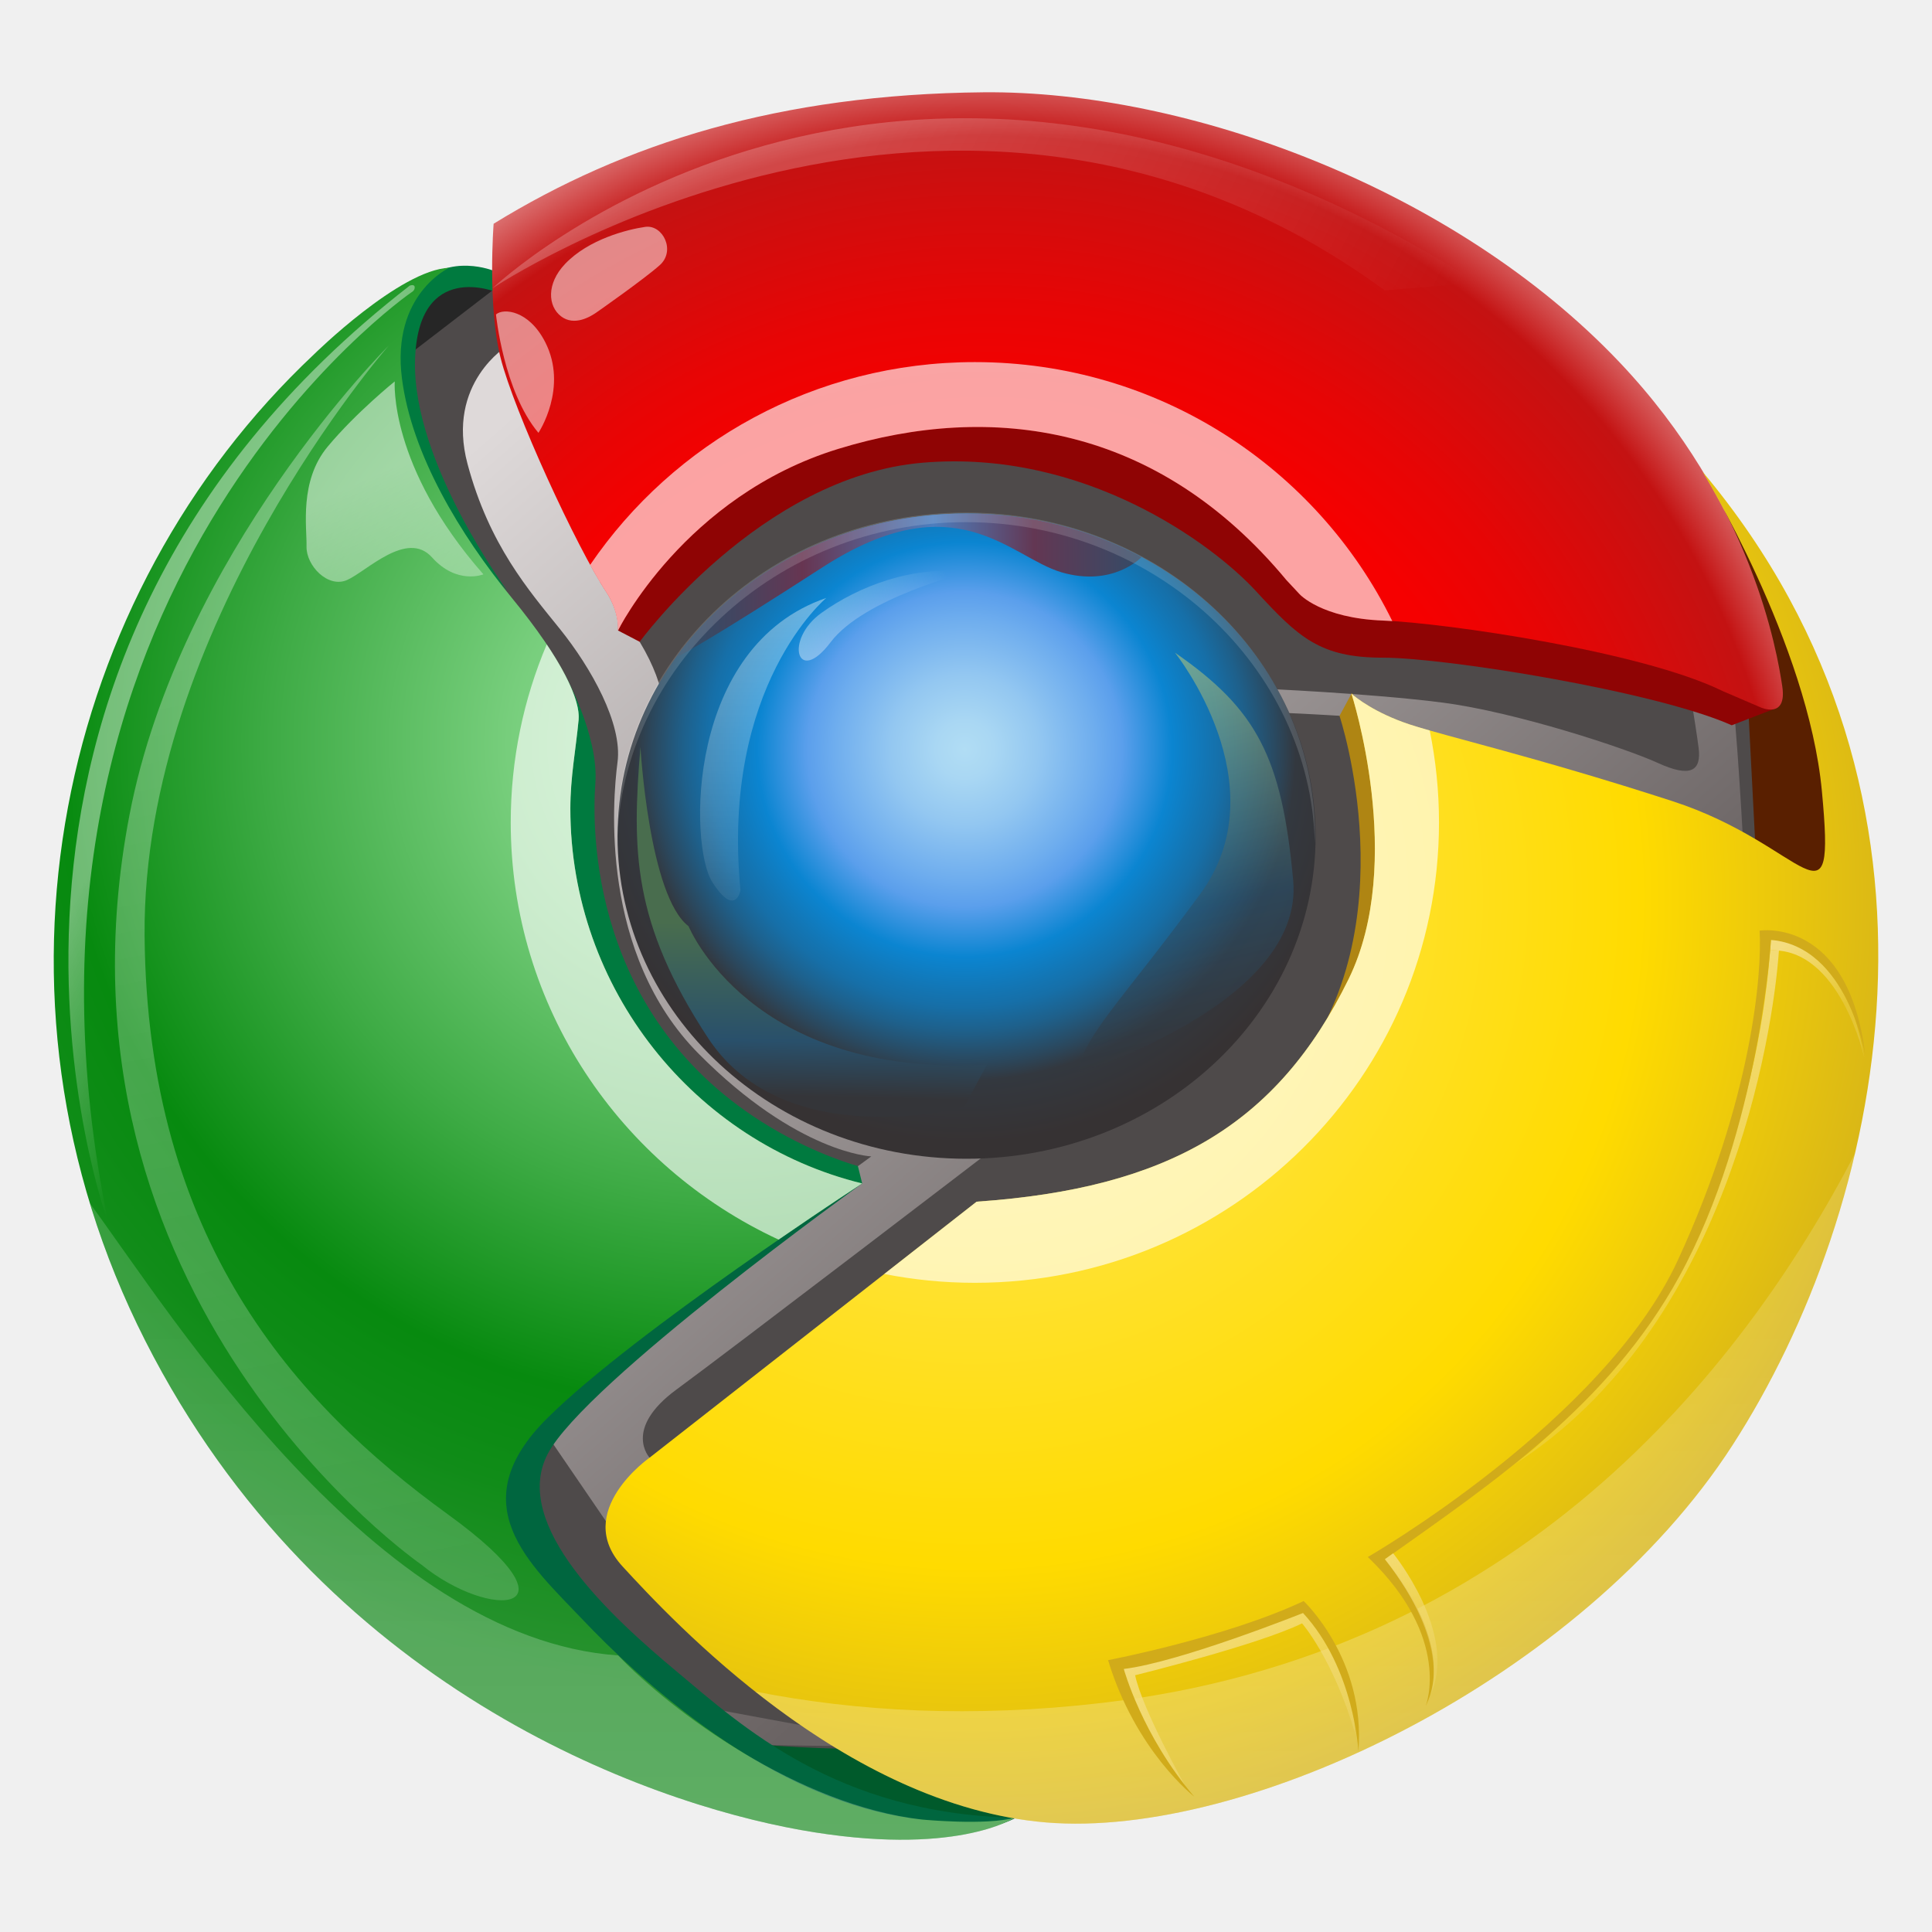
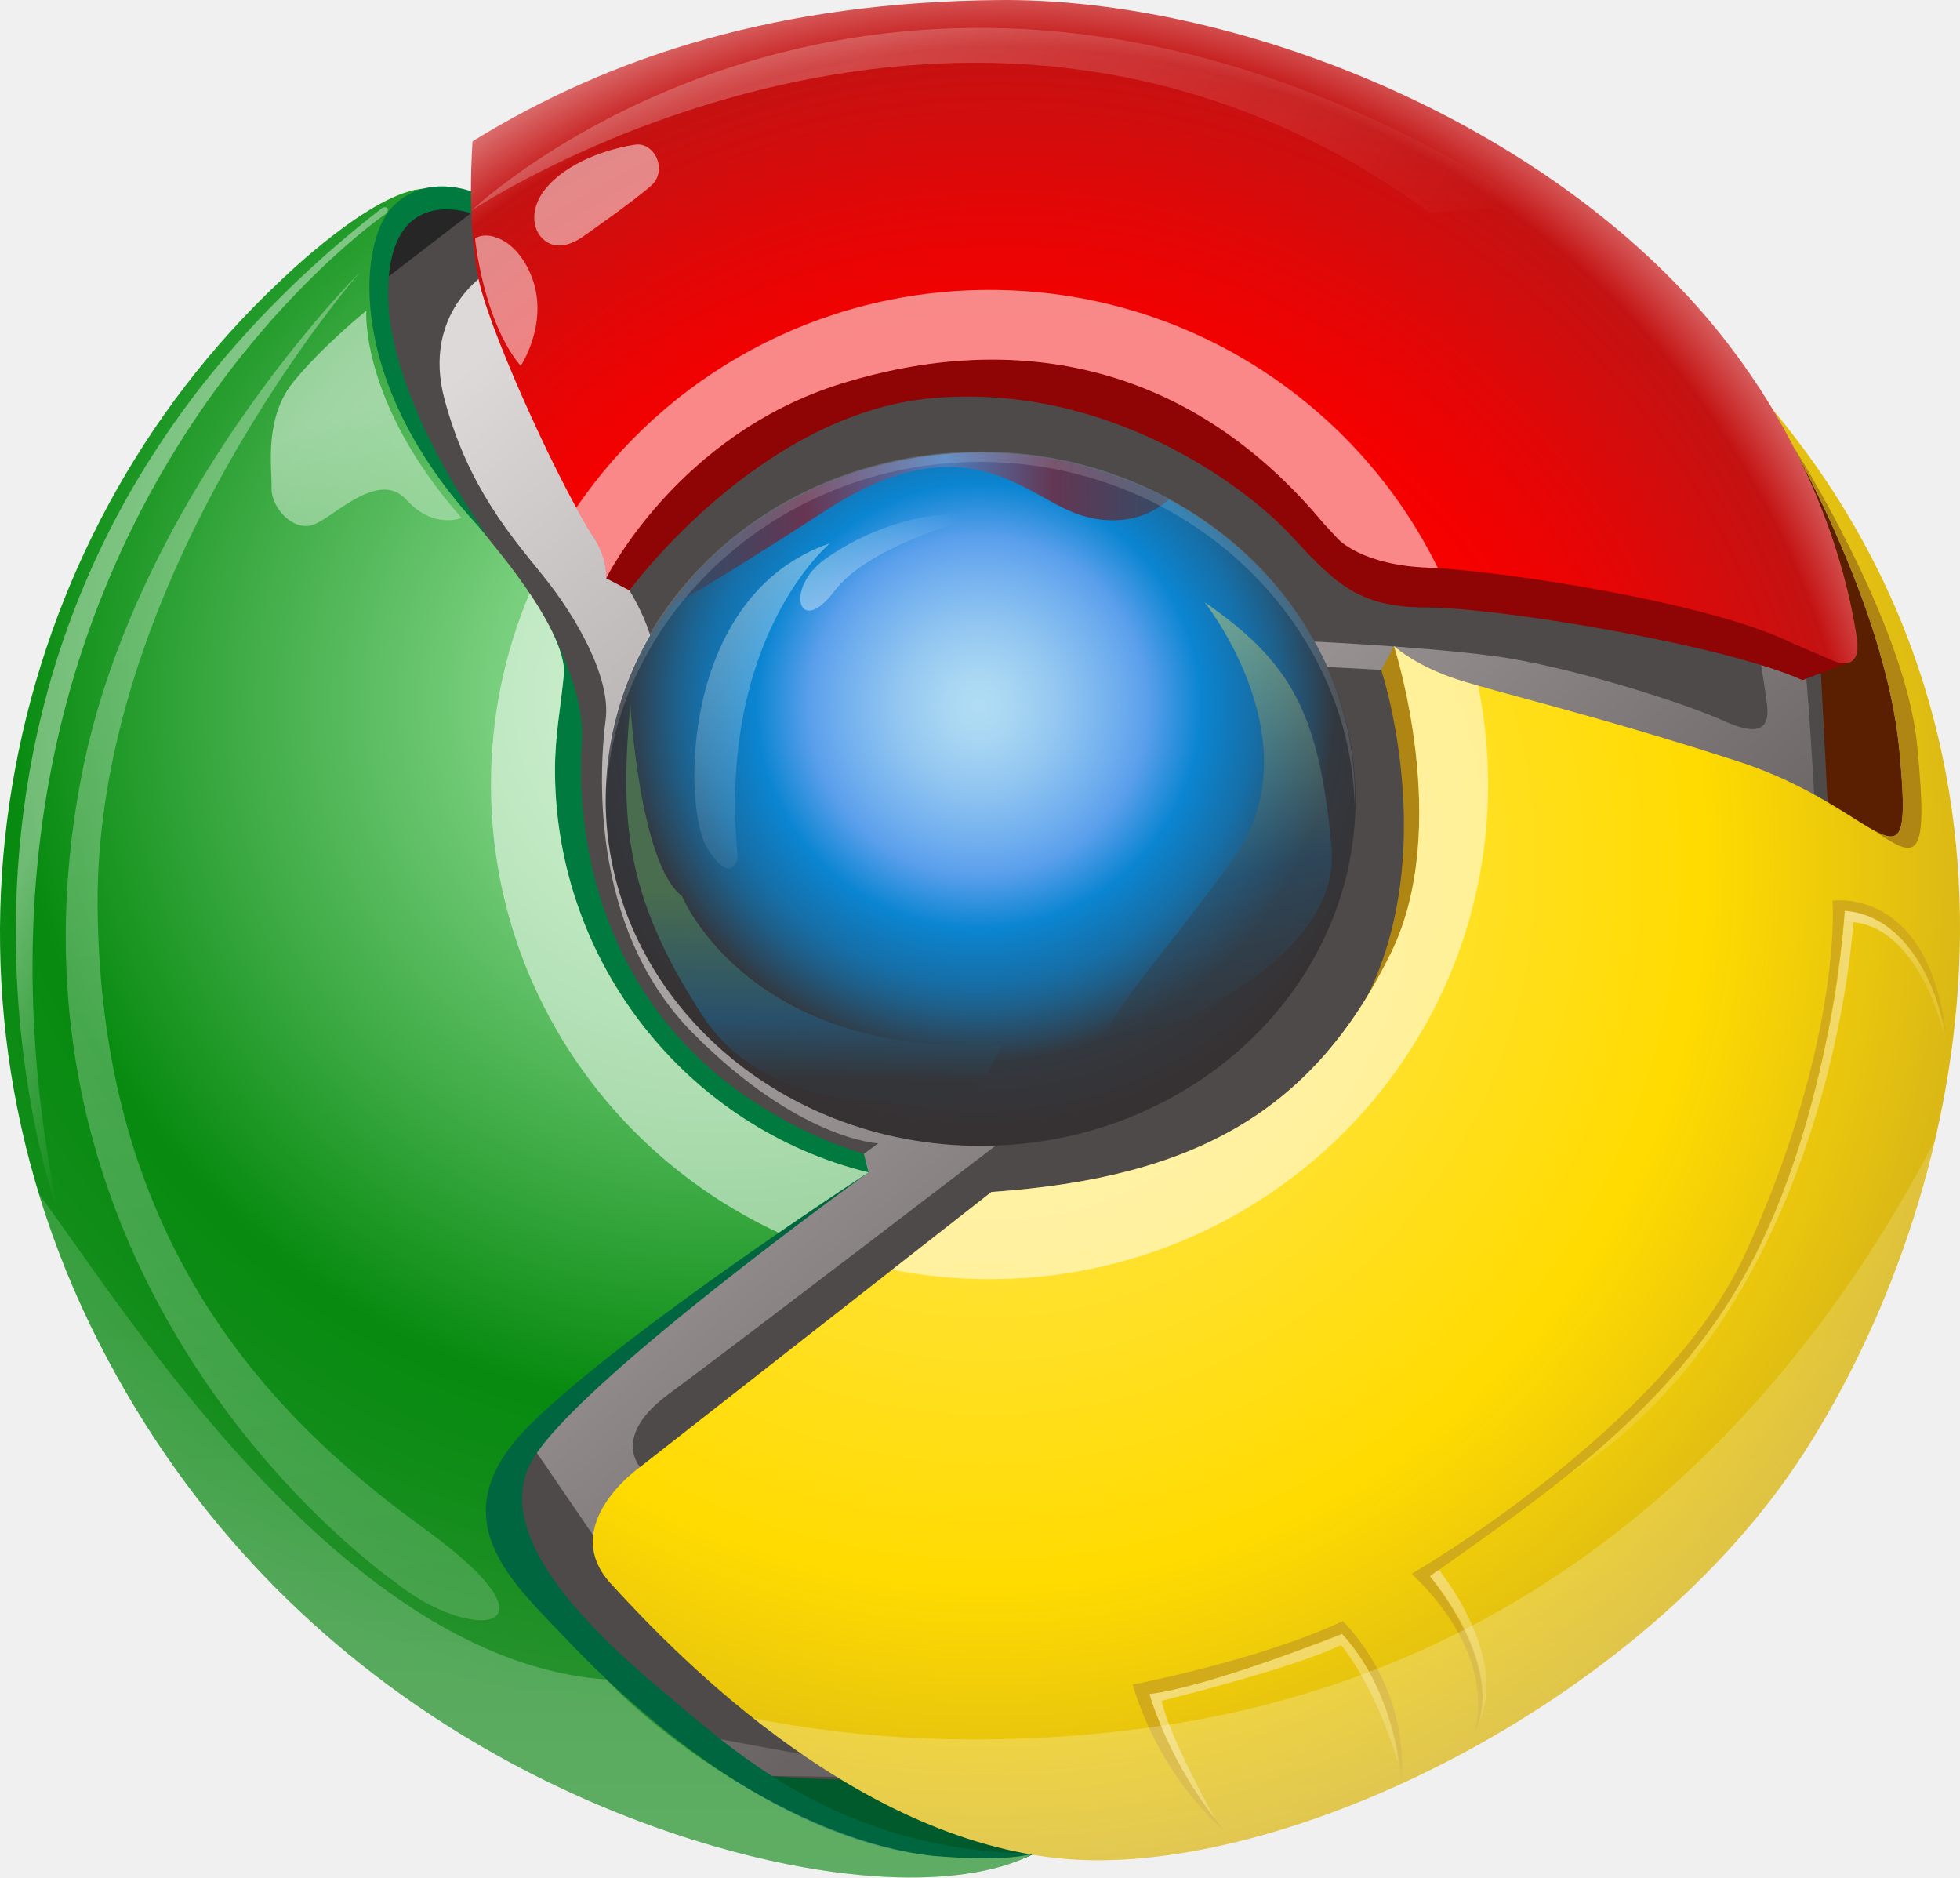
- <svg xmlns="http://www.w3.org/2000/svg" version="1.1" id="Layer_1" x="0px" y="0px" width="256px" height="256px" viewBox="0 0 256 256" enable-background="new 0 0 256 256" xml:space="preserve">
-   <g id="Layer_2">
-     <g>
-       <circle fill="#4E4A4A" cx="128.075" cy="126.26" r="109" />
-       <linearGradient id="SVGID_1_" gradientUnits="userSpaceOnUse" x1="324.569" y1="-144.038" x2="427.235" y2="-261.371" gradientTransform="matrix(1 0 0 -1 -256 -90)">
-         <stop offset="0" style="stop-color:#DED9D9" />
-         <stop offset="1" style="stop-color:#6A6363" />
-       </linearGradient>
-       <path fill="url(#SVGID_1_)" d="M67.243,45.813c0,0-8.167,4.917-5.292,15.667s8.125,16.75,12.25,21.875s8.292,12.542,7.625,17.625    s-2.375,25.419,10.75,38.647c13.125,13.227,22.875,13.602,22.875,13.602l-3.25,2.375l-40.597,33.256l11.472,16.787l27.833,23.832    l-19.833-3.666l-1.417,5.25l28.917,0.416l-12-19.5l-20.5-18.832c0,0-3.584-3.793,3.583-9.043s42.167-32.043,42.167-32.043    l38.833-57.581c0,0,3.125,0.125,9,0.5s51.542,20.75,51.542,20.75s-0.778-15.379-1.542-22.75c-0.316-3.062,0.979-2.7,2.834,1.667    c1.854,4.366,0.75,12,0.75,12l-1.25-17.333l-6.917-9.333l-1.75,8c0,0,1.375,8.125,1.75,11.125s-1,4-5.375,2s-18.875-6.75-28.5-8    s-24.375-1.875-24.375-1.875l-75,1l-4,2.917c0,0,0.937-3.438-3.063-10.104S67.243,45.813,67.243,45.813z" />
-       <path fill="#007A3F" d="M74.794,89.323c0,0,4.563,8.094,4.094,14.469c-0.437,5.938-0.813,31.187,23.188,45.562    c6.234,3.734,11.599,5.156,11.599,5.156l0.568,2.303l-13.979,1.104L65.076,122.98l0.375-28.25l5.125-5.5l2.75-0.625L74.794,89.323    z" />
-       <path fill="#005A2B" d="M99.409,231.063c0,0,11.5,1,16.25,0.5s23.583,5.5,23.583,5.5s-2.751,4.138-8.667,5.109    c-5.917,0.975-36.583-7.525-36.583-7.525L99.409,231.063z" />
-       <path fill="#00663F" d="M114.243,156.813c0,0-36.739,26.406-41.667,35.834c-4.928,9.429,8.499,21.668,17.083,28.834    s21.167,18.873,44.792,19.373c0,0-15.625,4.875-39.125-4.125s-49.75-59-49.75-59L114.243,156.813z" />
-       <polygon fill="#262626" points="65.258,38.479 54.201,46.979 53.076,39.979 61.576,36.854   " />
-       <path fill="#007A3F" d="M65.451,35.896c0,0-5.917-2.458-10,1.917s-6.041,22,11.792,40.5c0,0-12.584-16.998-12.25-30.5    c0.333-13.5,10.833-9.083,10.833-9.083L65.451,35.896z" />
-       <radialGradient id="SVGID_2_" cx="351.824" cy="-188.48" r="175.052" gradientTransform="matrix(1 0 0 -1 -256 -90)" gradientUnits="userSpaceOnUse">
-         <stop offset="0.076" style="stop-color:#8DDB92" />
-         <stop offset="0.163" style="stop-color:#77CE7C" />
-         <stop offset="0.343" style="stop-color:#3EAB45" />
-         <stop offset="0.502" style="stop-color:#078A0F" />
-         <stop offset="0.581" style="stop-color:#108C18" />
-         <stop offset="0.709" style="stop-color:#28922F" />
-         <stop offset="0.715" style="stop-color:#299230" />
-       </radialGradient>
-       <path fill="url(#SVGID_2_)" d="M122.201,241.104c-20.125-2.125-38-19.125-45-26.5s-16.25-15.25-4.625-26.75    s41.667-31.041,41.667-31.041l0,0c-22.215-5.442-38.668-25.774-38.668-49.667c0-4.174,0.718-7.782,1.095-11.76    c0.239-2.531-1.969-7.781-8.844-16.156S54.55,60.185,53.263,50.167c-1.438-11.188,6.271-14.688,6.271-14.688    c-6.541,0.25-17.958,11.5-17.958,11.5c-33.75,31.75-45.667,84.667-22.333,130.667c23.332,46,66.333,61.166,86.833,64.834    c20.5,3.666,28.375-1.627,28.375-1.627C130.7,241.916,122.201,241.104,122.201,241.104z" />
-       <path fill="#AF8513" d="M238.139,114.566L238.139,114.566c5.396,3.643,6.938,4.414,5.438-10.586s-15.125-36.5-15.125-36.5    l0.029,0.145c4.205,7.844,11.629,23.352,12.93,37.189C242.402,115.375,241.773,116.59,238.139,114.566z" />
-       <path fill="#591F00" d="M231.075,82.604l2,38.75h13.25c0,0,4.5-25.25-21.25-58.25L231.075,82.604z" />
-       <path fill="#8F0404" d="M81.887,83.542l2.875,1.5c0,0,15.979-21.896,37.48-23.729c21.5-1.833,38.499,10.833,44.166,17    s8.501,8.833,16.834,8.833s36.138,4.457,46.221,8.957l6.078-2.341l-30.133-28.449L103.243,39.979L81.887,83.542z" />
-       <radialGradient id="SVGID_3_" cx="386.726" cy="-214.623" r="116.24" gradientTransform="matrix(1 0 0 -1 -256 -90)" gradientUnits="userSpaceOnUse">
-         <stop offset="0.616" style="stop-color:#F60000" />
-         <stop offset="0.725" style="stop-color:#E70505" />
-         <stop offset="0.917" style="stop-color:#C41212" />
-         <stop offset="1" style="stop-color:#DD7878" />
-       </radialGradient>
-       <path fill="url(#SVGID_3_)" d="M81.887,83.542c0,0,8.813-17.813,29.188-24.063s42.25-3.25,59.375,17.375l1.75,1.875    c0,0,2.875,3.188,11.063,3.5c8.188,0.312,34.313,4.083,44.979,9.333l5.041,2.167c0,0,3.541,1.625,2.875-2.792    s-3.932-24.363-21.583-42.958c-21.833-23-57.25-36-84.25-35.75s-47.583,6.75-64.917,17.417c0,0-0.833,10.75,0.917,17.75    s10.083,25.167,14.083,31.167C80.409,78.563,82.002,80.854,81.887,83.542z" />
-       <radialGradient id="SVGID_4_" cx="383.824" cy="-189.311" r="52.107" gradientTransform="matrix(1 0 0 -1 -256 -90)" gradientUnits="userSpaceOnUse">
-         <stop offset="0" style="stop-color:#B1DDF4" />
-         <stop offset="0.074" style="stop-color:#A9D7F3" />
-         <stop offset="0.19" style="stop-color:#93C7F1" />
-         <stop offset="0.333" style="stop-color:#6EADEE" />
-         <stop offset="0.4" style="stop-color:#5B9FEC" />
-         <stop offset="0.527" style="stop-color:#0B85D1" />
-         <stop offset="0.618" style="stop-color:#1375B3" />
-         <stop offset="0.654" style="stop-color:#166FA8" />
-         <stop offset="0.716" style="stop-color:#1E608B" />
-         <stop offset="0.797" style="stop-color:#2B475C" />
-         <stop offset="0.842" style="stop-color:#33383F" />
-         <stop offset="1" style="stop-color:#363233" />
-       </radialGradient>
-       <ellipse fill="url(#SVGID_4_)" cx="128.075" cy="110.792" rx="46.25" ry="42.75" />
-       <linearGradient id="SVGID_5_" gradientUnits="userSpaceOnUse" x1="287.081" y1="-168.968" x2="311.811" y2="-301.851" gradientTransform="matrix(1 0 0 -1 -256 -90)">
-         <stop offset="0" style="stop-color:#FFFFFF" />
-         <stop offset="1" style="stop-color:#FFFFFF;stop-opacity:0.53" />
-       </linearGradient>
-       <path opacity="0.32" fill="url(#SVGID_5_)" enable-background="new    " d="M51.493,45.813c0,0-32.666,37.333-32.334,78.166    c0.328,40.234,19.917,62,40.167,76.666c18.39,13.32,5.667,14.168-3.5,6.668c0,0-51.015-35.127-38.667-99.333    C23.827,73.313,51.493,45.813,51.493,45.813z" />
-       <linearGradient id="SVGID_6_" gradientUnits="userSpaceOnUse" x1="303.565" y1="-153.93" x2="321.565" y2="-194.597" gradientTransform="matrix(1 0 0 -1 -256 -90)">
-         <stop offset="0" style="stop-color:#FFFFFF" />
-         <stop offset="0.517" style="stop-color:#FFFFFF;stop-opacity:0.53" />
-       </linearGradient>
-       <path opacity="0.5" fill="url(#SVGID_6_)" enable-background="new    " d="M64.055,76.104c0,0-3.5,1.438-6.813-2.25    s-8.688,1.875-11.25,3s-5.438-1.938-5.375-4.438s-1-8.688,2.813-13.25s8.875-8.625,8.875-8.625S51.471,61.792,64.055,76.104z" />
-       <linearGradient id="SVGID_7_" gradientUnits="userSpaceOnUse" x1="329.19" y1="-367.646" x2="329.189" y2="-263.646" gradientTransform="matrix(1 0 0 -1 -256 -90)">
-         <stop offset="0" style="stop-color:#FFFFFF" />
-         <stop offset="1" style="stop-color:#FFFFFF;stop-opacity:0.53" />
-       </linearGradient>
-       <path opacity="0.3" fill="url(#SVGID_7_)" enable-background="new    " d="M11.928,159.467c1.869,6.135,4.289,12.215,7.314,18.18    c23.332,46,66.333,61.166,86.833,64.834c20.5,3.666,28.375-1.627,28.375-1.627c-3.75,1.063-12.25,0.25-12.25,0.25    c-16.375-1.875-33.292-14.375-40.292-21.75c-0.007-0.008,4.75,4.125,0,0C49.555,217.084,22.928,174.439,11.928,159.467z" />
-       <path opacity="0.5" fill="#FFFFFF" enable-background="new    " d="M71.346,57.354c0,0,4-6,0.875-12.063    c-2.152-4.177-5.5-4.5-6.5-3.625C65.721,41.667,66.721,51.854,71.346,57.354" />
-       <path opacity="0.5" fill="#FFFFFF" enable-background="new    " d="M79.159,41.313c0,0,6.084-4.25,8.25-6.167    c2.168-1.917,0.418-5.417-1.916-5.083s-7.5,1.625-10.625,4.917c-2.49,2.624-2.271,5.604-0.521,6.938S78.243,41.979,79.159,41.313z    " />
-       <linearGradient id="SVGID_8_" gradientUnits="userSpaceOnUse" x1="365.087" y1="-116.29" x2="436.268" y2="-153.544" gradientTransform="matrix(1 0 0 -1 -256 -90)">
-         <stop offset="0" style="stop-color:#FFFFFF;stop-opacity:0.7" />
-         <stop offset="1" style="stop-color:#FFFFFF;stop-opacity:0" />
-       </linearGradient>
-       <path opacity="0.32" fill="url(#SVGID_8_)" enable-background="new    " d="M183.492,38.479    c-56.75-41.5-118.243-0.275-118.243-0.275s52.743-50.225,130.493-0.725L183.492,38.479z" />
-       <linearGradient id="SVGID_9_" gradientUnits="userSpaceOnUse" x1="279.062" y1="-183.902" x2="299.794" y2="-194.752" gradientTransform="matrix(1 0 0 -1 -256 -90)">
-         <stop offset="0" style="stop-color:#FFFFFF;stop-opacity:0.7" />
-         <stop offset="1" style="stop-color:#FFFFFF;stop-opacity:0" />
-       </linearGradient>
-       <path opacity="0.6" fill="url(#SVGID_9_)" enable-background="new    " d="M54.952,38.071c-0.017-0.484-0.668-0.216-0.668-0.216    C-12.341,89.48,14.346,162.042,14.346,162.042C-2.841,78.229,54.502,38.745,54.502,38.745S54.967,38.524,54.952,38.071z" />
-       <linearGradient id="SVGID_10_" gradientUnits="userSpaceOnUse" x1="357.253" y1="-164.501" x2="356.908" y2="-217.651" gradientTransform="matrix(1 0 0 -1 -256 -90)">
-         <stop offset="0" style="stop-color:#FFFFFF;stop-opacity:0.7" />
-         <stop offset="1" style="stop-color:#FFFFFF;stop-opacity:0" />
-       </linearGradient>
-       <path opacity="0.6" fill="url(#SVGID_10_)" enable-background="new    " d="M109.493,79.229c0,0-14,11.625-11.375,38.75    c0,0-0.688,3.688-3.75-1.125S90.868,85.604,109.493,79.229z" />
-       <linearGradient id="SVGID_11_" gradientUnits="userSpaceOnUse" x1="360.128" y1="-174.226" x2="381.996" y2="-168.758" gradientTransform="matrix(1 0 0 -1 -256 -90)">
-         <stop offset="0" style="stop-color:#FFFFFF;stop-opacity:0.7" />
-         <stop offset="1" style="stop-color:#FFFFFF;stop-opacity:0" />
-       </linearGradient>
-       <path opacity="0.6" fill="url(#SVGID_11_)" enable-background="new    " d="M128.118,75.854c0,0-13.625,3.375-18.063,9.25    s-6.167-0.313-1.229-3.875S121.118,74.854,128.118,75.854z" />
-       <path fill="#AF8513" d="M179.117,91.854l-1.625,3c0,0,9.333,27.958-6.084,47.125l2.479,0.354l11-21l1-21.667L179.117,91.854z" />
-       <radialGradient id="SVGID_12_" cx="384.827" cy="-208.978" r="125.99" gradientTransform="matrix(1 0 0 -1 -256 -90)" gradientUnits="userSpaceOnUse">
-         <stop offset="0.182" style="stop-color:#FFE650" />
-         <stop offset="0.703" style="stop-color:#FFDB00" />
-         <stop offset="1" style="stop-color:#D5B319" />
-       </radialGradient>
-       <path fill="url(#SVGID_12_)" d="M129.408,159.229l-43.333,33.918c0,0-10.251,7.166-3.583,14.416    c6.666,7.25,29.333,31.666,56.083,33.916s71-19,91-50s32.5-85.499-4-128.999c0,0,14.001,22.833,15.834,42.333    s-1.834,7.166-19.834,1.333s-30.333-8.667-34.833-10.167s-7.042-3.5-7.667-4.063c0,0,7.229,22.302-0.375,37.813    C169.2,149.104,154.741,157.479,129.408,159.229z" />
-       <g opacity="0.64">
-         <path fill="#FFFFFF" d="M103.169,164.258c6.383-4.395,11.073-7.445,11.073-7.445c-22.215-5.442-38.668-25.774-38.668-49.667     c0-4.174,0.718-7.782,1.095-11.76c0.175-1.84-0.956-5.125-4.223-9.996c-3.071,7.257-4.771,15.226-4.771,23.59     C67.675,133.447,82.206,154.539,103.169,164.258z" />
-         <path fill="#FFFFFF" d="M184.486,82.295c-9.979-20.314-30.994-34.315-55.313-34.315c-21.213,0-39.918,10.655-50.974,26.863     c0.817,1.487,1.569,2.76,2.208,3.72c0,0,1.563,2.229,1.479,4.979c0,0,8.813-17.813,29.188-24.063s42.25-3.25,59.375,17.375     l1.75,1.875c0,0,2.875,3.188,11.063,3.5C183.631,82.244,184.049,82.267,184.486,82.295z" />
-         <path fill="#FFFFFF" d="M179.075,91.917c0,0,7.229,22.302-0.375,37.812c-9.5,19.375-23.959,27.75-49.292,29.5l-12.238,9.58     c3.883,0.762,7.896,1.17,12.004,1.17c33.967,0,61.5-27.311,61.5-60.999c0-4.174-0.425-8.249-1.229-12.187     c-1.08-0.307-1.998-0.579-2.703-0.813C182.242,94.479,179.7,92.479,179.075,91.917z" />
-       </g>
-       <linearGradient id="SVGID_13_" gradientUnits="userSpaceOnUse" x1="428.92" y1="-367.645" x2="428.92" y2="-263.646" gradientTransform="matrix(1 0 0 -1 -256 -90)">
-         <stop offset="0" style="stop-color:#FFFFFF" />
-         <stop offset="1" style="stop-color:#FFFFFF;stop-opacity:0.53" />
-       </linearGradient>
-       <path opacity="0.3" fill="url(#SVGID_13_)" enable-background="new    " d="M229.575,191.479    c6.829-10.584,12.78-23.908,16.208-38.598c-15.189,29.146-45.028,66.418-99.775,72.766c-17.174,1.99-32.454,1.158-45.951-1.514    c10.27,8.127,23.77,16.105,38.518,17.346C165.325,243.729,209.575,222.479,229.575,191.479z" />
-       <linearGradient id="SVGID_14_" gradientUnits="userSpaceOnUse" x1="341.971" y1="-167.768" x2="410.491" y2="-167.167" gradientTransform="matrix(1 0 0 -1 -256 -90)">
-         <stop offset="0" style="stop-color:#29506B" />
-         <stop offset="0.068" style="stop-color:#304D68" />
-         <stop offset="0.164" style="stop-color:#424560" />
-         <stop offset="0.277" style="stop-color:#613854" />
-         <stop offset="0.297" style="stop-color:#673551" />
-         <stop offset="0.551" style="stop-color:#4D7EBE" />
-         <stop offset="0.746" style="stop-color:#633753" />
-         <stop offset="1" style="stop-color:#29506B" />
-       </linearGradient>
-       <path fill="url(#SVGID_14_)" d="M89.583,87.094c0.742-0.339,4.361-2.203,19.41-11.927c17.667-11.417,24.833-1.333,31.667,0.667    s10.583-2,10.583-2s-0.095-0.066-0.265-0.176c-6.754-3.567-14.567-5.616-22.902-5.616C112.017,68.042,97.875,75.609,89.583,87.094    z" />
-       <path opacity="0.15" fill="#FFFFFF" enable-background="new    " d="M127.999,69.188c25.181,0,45.646,19.332,46.222,42.479    c0.01-0.333,0.027-0.665,0.027-1c0-23.61-20.707-42.75-46.25-42.75s-46.25,19.14-46.25,42.75c0,0.335,0.02,0.667,0.027,1    C82.353,88.52,102.819,69.188,127.999,69.188z" />
-       <linearGradient id="SVGID_15_" gradientUnits="userSpaceOnUse" x1="415.987" y1="-229.395" x2="402.321" y2="-172.395" gradientTransform="matrix(1 0 0 -1 -256 -90)">
-         <stop offset="0" style="stop-color:#343539" />
-         <stop offset="0.321" style="stop-color:#29506B" />
-         <stop offset="1" style="stop-color:#C7DD85" />
-       </linearGradient>
-       <path opacity="0.6" fill="url(#SVGID_15_)" enable-background="new    " d="M155.688,86.479c0,0,14,17.5,3.334,32    c-10.668,14.5-15.502,18.833-16.168,23.667c0,0,30-9.168,28.5-25.5C169.854,100.313,166.521,93.979,155.688,86.479" />
-       <linearGradient id="SVGID_16_" gradientUnits="userSpaceOnUse" x1="363.085" y1="-235.295" x2="363.617" y2="-212.672" gradientTransform="matrix(1 0 0 -1 -256 -90)">
-         <stop offset="0" style="stop-color:#343539" />
-         <stop offset="0.321" style="stop-color:#29506B" />
-         <stop offset="1" style="stop-color:#496D4E" />
-       </linearGradient>
-       <path fill="url(#SVGID_16_)" d="M84.864,98.979c0,0,1.125,19.75,6.375,23.75c0,0,8.208,20.16,39.542,18.326l-3.042,5.674    c0,0-23.75,6.25-33.875-9.125C83.739,122.229,83.739,112.604,84.864,98.979z" />
-       <linearGradient id="SVGID_17_" gradientUnits="userSpaceOnUse" x1="492.696" y1="-215.04" x2="499.53" y2="-223.54" gradientTransform="matrix(1 0 0 -1 -256 -90)">
-         <stop offset="0" style="stop-color:#F4DD80" />
-         <stop offset="1" style="stop-color:#F4DD80;stop-opacity:0.3" />
-       </linearGradient>
-       <path fill="url(#SVGID_17_)" d="M247.033,140.166c0,0-3.25-14.64-12.469-14.234l0.094-1.391    C234.658,124.542,244.283,123.792,247.033,140.166z" />
-       <linearGradient id="SVGID_18_" gradientUnits="userSpaceOnUse" x1="491.779" y1="-206.562" x2="467.195" y2="-274.993" gradientTransform="matrix(1 0 0 -1 -256 -90)">
-         <stop offset="0" style="stop-color:#F4DD80" />
-         <stop offset="1" style="stop-color:#F4DD80;stop-opacity:0.3" />
-       </linearGradient>
-       <path fill="url(#SVGID_18_)" d="M234.564,125.932h1.156c-0.779,11.214-6.832,50.207-35.229,68.214    C200.492,194.146,230.689,173.182,234.564,125.932z" />
-       <path fill="#D1AB1A" d="M188.91,226.063c0,0,3.582-9-7.668-19.75c0,0,31.25-18,41.084-39.334    c9.832-21.332,11.166-38,10.832-43.666c0,0,11.75-1.896,14,16.478c0,0-2.375-14.375-12.5-15.25c0,0-1.461,25.083-12.125,44.563    c-9.375,17.125-24.75,27.375-39,37.5C183.533,206.604,193.16,217.52,188.91,226.063z" />
-       <linearGradient id="SVGID_19_" gradientUnits="userSpaceOnUse" x1="440.092" y1="-293.002" x2="445.418" y2="-309.92" gradientTransform="matrix(1 0 0 -1 -256 -90)">
-         <stop offset="0" style="stop-color:#F4DD80" />
-         <stop offset="1" style="stop-color:#F4DD80;stop-opacity:0.3" />
-       </linearGradient>
-       <path fill="url(#SVGID_19_)" d="M184.596,205.822c0,0,8.625,10.531,4.969,18.719c0,0,2.781-6.688-6.063-17.938L184.596,205.822z" />
-       <linearGradient id="SVGID_20_" gradientUnits="userSpaceOnUse" x1="414.532" y1="-303.734" x2="426.151" y2="-323.941" gradientTransform="matrix(1 0 0 -1 -256 -90)">
-         <stop offset="0" style="stop-color:#F4DD80" />
-         <stop offset="1" style="stop-color:#F4DD80;stop-opacity:0.3" />
-       </linearGradient>
-       <path fill="url(#SVGID_20_)" d="M157.033,236.604c0,0-5.625-10-6.625-14.625c0,0,16.25-4,22.125-6.875c0,0,4.125,4.75,7,14.5    c0,0,0.125-9.25-6.875-16.5l-24.75,7.75C147.908,220.854,153.658,233.229,157.033,236.604z" />
-       <path fill="#D1AB1A" d="M158.242,238.063c0,0-7.75-5.998-11.416-18.082c0,0,15.666-3.002,25.916-7.834c0,0,8.25,7.75,7.25,19.916    c0,0-0.5-10.916-7.334-18.332c0,0-16.25,6.498-23.75,7.416C148.908,221.146,151.326,229.98,158.242,238.063z" />
-     </g>
+ <svg xmlns="http://www.w3.org/2000/svg" version="1.1" id="Layer_1" x="0px" y="0px" width="241.761" height="231.549" viewBox="0 0 241.761 231.549" enable-background="new 0 0 256 256" xml:space="preserve">
+   <defs id="defs1199">
+     <linearGradient gradientTransform="matrix(1,0,0,-1,-263.12,-102.225)" y2="-261.371" x2="427.235" y1="-144.038" x1="324.569" gradientUnits="userSpaceOnUse" id="SVGID_1_">
+       <stop id="stop965" style="stop-color:#DED9D9" offset="0" />
+       <stop id="stop967" style="stop-color:#6A6363" offset="1" />
+     </linearGradient>
+     <radialGradient gradientUnits="userSpaceOnUse" gradientTransform="matrix(1,0,0,-1,-263.12,-102.225)" r="175.052" cy="-188.48" cx="351.824" id="SVGID_2_">
+       <stop id="stop982" style="stop-color:#8DDB92" offset="0.076" />
+       <stop id="stop984" style="stop-color:#77CE7C" offset="0.163" />
+       <stop id="stop986" style="stop-color:#3EAB45" offset="0.343" />
+       <stop id="stop988" style="stop-color:#078A0F" offset="0.502" />
+       <stop id="stop990" style="stop-color:#108C18" offset="0.581" />
+       <stop id="stop992" style="stop-color:#28922F" offset="0.709" />
+       <stop id="stop994" style="stop-color:#299230" offset="0.715" />
+     </radialGradient>
+     <radialGradient gradientUnits="userSpaceOnUse" gradientTransform="matrix(1,0,0,-1,-263.12,-102.225)" r="116.24" cy="-214.623" cx="386.726" id="SVGID_3_">
+       <stop id="stop1005" style="stop-color:#F60000" offset="0.616" />
+       <stop id="stop1007" style="stop-color:#E70505" offset="0.725" />
+       <stop id="stop1009" style="stop-color:#C41212" offset="0.917" />
+       <stop id="stop1011" style="stop-color:#DD7878" offset="1" />
+     </radialGradient>
+     <radialGradient gradientUnits="userSpaceOnUse" gradientTransform="matrix(1,0,0,-1,-263.12,-102.225)" r="52.107" cy="-189.311" cx="383.824" id="SVGID_4_">
+       <stop id="stop1016" style="stop-color:#B1DDF4" offset="0" />
+       <stop id="stop1018" style="stop-color:#A9D7F3" offset="0.074" />
+       <stop id="stop1020" style="stop-color:#93C7F1" offset="0.19" />
+       <stop id="stop1022" style="stop-color:#6EADEE" offset="0.333" />
+       <stop id="stop1024" style="stop-color:#5B9FEC" offset="0.4" />
+       <stop id="stop1026" style="stop-color:#0B85D1" offset="0.527" />
+       <stop id="stop1028" style="stop-color:#1375B3" offset="0.618" />
+       <stop id="stop1030" style="stop-color:#166FA8" offset="0.654" />
+       <stop id="stop1032" style="stop-color:#1E608B" offset="0.716" />
+       <stop id="stop1034" style="stop-color:#2B475C" offset="0.797" />
+       <stop id="stop1036" style="stop-color:#33383F" offset="0.842" />
+       <stop id="stop1038" style="stop-color:#363233" offset="1" />
+     </radialGradient>
+     <linearGradient gradientTransform="matrix(1,0,0,-1,-263.12,-102.225)" y2="-301.851" x2="311.811" y1="-168.968" x1="287.081" gradientUnits="userSpaceOnUse" id="SVGID_5_">
+       <stop id="stop1043" style="stop-color:#FFFFFF" offset="0" />
+       <stop id="stop1045" style="stop-color:#FFFFFF;stop-opacity:0.53" offset="1" />
+     </linearGradient>
+     <linearGradient gradientTransform="matrix(1,0,0,-1,-263.12,-102.225)" y2="-194.597" x2="321.565" y1="-153.93" x1="303.565" gradientUnits="userSpaceOnUse" id="SVGID_6_">
+       <stop id="stop1050" style="stop-color:#FFFFFF" offset="0" />
+       <stop id="stop1052" style="stop-color:#FFFFFF;stop-opacity:0.53" offset="0.517" />
+     </linearGradient>
+     <linearGradient gradientTransform="matrix(1,0,0,-1,-263.12,-102.225)" y2="-263.646" x2="329.189" y1="-367.646" x1="329.19" gradientUnits="userSpaceOnUse" id="SVGID_7_">
+       <stop id="stop1057" style="stop-color:#FFFFFF" offset="0" />
+       <stop id="stop1059" style="stop-color:#FFFFFF;stop-opacity:0.53" offset="1" />
+     </linearGradient>
+     <linearGradient gradientTransform="matrix(1,0,0,-1,-263.12,-102.225)" y2="-153.544" x2="436.268" y1="-116.29" x1="365.087" gradientUnits="userSpaceOnUse" id="SVGID_8_">
+       <stop id="stop1068" style="stop-color:#FFFFFF;stop-opacity:0.7" offset="0" />
+       <stop id="stop1070" style="stop-color:#FFFFFF;stop-opacity:0" offset="1" />
+     </linearGradient>
+     <linearGradient gradientTransform="matrix(1,0,0,-1,-263.12,-102.225)" y2="-194.752" x2="299.794" y1="-183.902" x1="279.062" gradientUnits="userSpaceOnUse" id="SVGID_9_">
+       <stop id="stop1075" style="stop-color:#FFFFFF;stop-opacity:0.7" offset="0" />
+       <stop id="stop1077" style="stop-color:#FFFFFF;stop-opacity:0" offset="1" />
+     </linearGradient>
+     <linearGradient gradientTransform="matrix(1,0,0,-1,-263.12,-102.225)" y2="-217.651" x2="356.908" y1="-164.501" x1="357.253" gradientUnits="userSpaceOnUse" id="SVGID_10_">
+       <stop id="stop1082" style="stop-color:#FFFFFF;stop-opacity:0.7" offset="0" />
+       <stop id="stop1084" style="stop-color:#FFFFFF;stop-opacity:0" offset="1" />
+     </linearGradient>
+     <linearGradient gradientTransform="matrix(1,0,0,-1,-263.12,-102.225)" y2="-168.758" x2="381.996" y1="-174.226" x1="360.128" gradientUnits="userSpaceOnUse" id="SVGID_11_">
+       <stop id="stop1089" style="stop-color:#FFFFFF;stop-opacity:0.7" offset="0" />
+       <stop id="stop1091" style="stop-color:#FFFFFF;stop-opacity:0" offset="1" />
+     </linearGradient>
+     <radialGradient gradientUnits="userSpaceOnUse" gradientTransform="matrix(1,0,0,-1,-263.12,-102.225)" r="125.99" cy="-208.978" cx="384.827" id="SVGID_12_">
+       <stop id="stop1098" style="stop-color:#FFE650" offset="0.182" />
+       <stop id="stop1100" style="stop-color:#FFDB00" offset="0.703" />
+       <stop id="stop1102" style="stop-color:#D5B319" offset="1" />
+     </radialGradient>
+     <linearGradient gradientTransform="matrix(1,0,0,-1,-263.12,-102.225)" y2="-263.646" x2="428.92" y1="-367.645" x1="428.92" gradientUnits="userSpaceOnUse" id="SVGID_13_">
+       <stop id="stop1115" style="stop-color:#FFFFFF" offset="0" />
+       <stop id="stop1117" style="stop-color:#FFFFFF;stop-opacity:0.53" offset="1" />
+     </linearGradient>
+     <linearGradient gradientTransform="matrix(1,0,0,-1,-263.12,-102.225)" y2="-167.167" x2="410.491" y1="-167.768" x1="341.971" gradientUnits="userSpaceOnUse" id="SVGID_14_">
+       <stop id="stop1122" style="stop-color:#29506B" offset="0" />
+       <stop id="stop1124" style="stop-color:#304D68" offset="0.068" />
+       <stop id="stop1126" style="stop-color:#424560" offset="0.164" />
+       <stop id="stop1128" style="stop-color:#613854" offset="0.277" />
+       <stop id="stop1130" style="stop-color:#673551" offset="0.297" />
+       <stop id="stop1132" style="stop-color:#4D7EBE" offset="0.551" />
+       <stop id="stop1134" style="stop-color:#633753" offset="0.746" />
+       <stop id="stop1136" style="stop-color:#29506B" offset="1" />
+     </linearGradient>
+     <linearGradient gradientTransform="matrix(1,0,0,-1,-263.12,-102.225)" y2="-172.395" x2="402.321" y1="-229.395" x1="415.987" gradientUnits="userSpaceOnUse" id="SVGID_15_">
+       <stop id="stop1143" style="stop-color:#343539" offset="0" />
+       <stop id="stop1145" style="stop-color:#29506B" offset="0.321" />
+       <stop id="stop1147" style="stop-color:#C7DD85" offset="1" />
+     </linearGradient>
+     <linearGradient gradientTransform="matrix(1,0,0,-1,-263.12,-102.225)" y2="-212.672" x2="363.617" y1="-235.295" x1="363.085" gradientUnits="userSpaceOnUse" id="SVGID_16_">
+       <stop id="stop1152" style="stop-color:#343539" offset="0" />
+       <stop id="stop1154" style="stop-color:#29506B" offset="0.321" />
+       <stop id="stop1156" style="stop-color:#496D4E" offset="1" />
+     </linearGradient>
+     <linearGradient gradientTransform="matrix(1,0,0,-1,-263.12,-102.225)" y2="-223.54" x2="499.53" y1="-215.04" x1="492.696" gradientUnits="userSpaceOnUse" id="SVGID_17_">
+       <stop id="stop1161" style="stop-color:#F4DD80" offset="0" />
+       <stop id="stop1163" style="stop-color:#F4DD80;stop-opacity:0.3" offset="1" />
+     </linearGradient>
+     <linearGradient gradientTransform="matrix(1,0,0,-1,-263.12,-102.225)" y2="-274.993" x2="467.195" y1="-206.562" x1="491.779" gradientUnits="userSpaceOnUse" id="SVGID_18_">
+       <stop id="stop1168" style="stop-color:#F4DD80" offset="0" />
+       <stop id="stop1170" style="stop-color:#F4DD80;stop-opacity:0.3" offset="1" />
+     </linearGradient>
+     <linearGradient gradientTransform="matrix(1,0,0,-1,-263.12,-102.225)" y2="-309.92" x2="445.418" y1="-293.002" x1="440.092" gradientUnits="userSpaceOnUse" id="SVGID_19_">
+       <stop id="stop1177" style="stop-color:#F4DD80" offset="0" />
+       <stop id="stop1179" style="stop-color:#F4DD80;stop-opacity:0.3" offset="1" />
+     </linearGradient>
+     <linearGradient gradientTransform="matrix(1,0,0,-1,-263.12,-102.225)" y2="-323.941" x2="426.151" y1="-303.734" x1="414.532" gradientUnits="userSpaceOnUse" id="SVGID_20_">
+       <stop id="stop1184" style="stop-color:#F4DD80" offset="0" />
+       <stop id="stop1186" style="stop-color:#F4DD80;stop-opacity:0.3" offset="1" />
+     </linearGradient>
+   </defs>
+   <g id="background">
+     <circle cx="120.955" cy="114.035" r="109" id="circle963" style="display:inline;fill:#4e4a4a" />
+     <path d="m 60.123,33.588 c 0,0 -8.167,4.917 -5.292,15.667 2.875,10.75 8.125,16.75 12.25,21.875 4.125,5.125 8.292,12.542 7.625,17.625 -0.667,5.083 -2.375,25.419 10.75,38.647 13.125,13.227 22.875,13.602 22.875,13.602 l -3.25,2.375 -40.597,33.256 11.472,16.787 27.833,23.832 -19.833,-3.666 -1.417,5.25 28.917,0.416 -12,-19.5 -20.5,-18.832 c 0,0 -3.584,-3.793 3.583,-9.043 7.167,-5.25 42.167,-32.043 42.167,-32.043 l 38.833,-57.581 c 0,0 3.125,0.125 9,0.5 5.875,0.375 51.542,20.75 51.542,20.75 0,0 -0.778,-15.379 -1.542,-22.75 -0.316,-3.062 0.979,-2.7 2.834,1.667 1.854,4.366 0.75,12 0.75,12 l -1.25,-17.333 -6.917,-9.333 -1.75,8 c 0,0 1.375,8.125 1.75,11.125 0.375,3 -1,4 -5.375,2 -4.375,-2 -18.875,-6.75 -28.5,-8 -9.625,-1.25 -24.375,-1.875 -24.375,-1.875 l -75,1 -4,2.917 c 0,0 0.937,-3.438 -3.063,-10.104 -4,-6.666 -17.52,-39.231 -17.52,-39.231 z" id="path970" style="display:inline;fill:url(#SVGID_1_)" />
+   </g>
+   <g id="group_green">
+     <path style="display:inline;fill:#005a2b" id="path974" d="m 92.289,218.838 c 0,0 11.5,1 16.25,0.5 4.75,-0.5 23.583,5.5 23.583,5.5 0,0 -2.751,4.138 -8.667,5.109 -5.917,0.975 -36.583,-7.525 -36.583,-7.525 z" />
+     <path style="display:inline;fill:#00663f" id="path976" d="m 107.123,144.588 c 0,0 -36.739,26.406 -41.667,35.834 -4.928,9.429 8.499,21.668 17.083,28.834 8.584,7.166 21.167,18.873 44.792,19.373 0,0 -15.625,4.875 -39.125,-4.125 -23.5,-9 -49.75,-59 -49.75,-59 z" />
+     <path style="display:inline;fill:#007a3f" id="path972" d="m 67.674,77.098 c 0,0 4.563,8.094 4.094,14.469 -0.437,5.938 -0.813,31.187 23.188,45.562 6.234,3.734 11.599,5.156 11.599,5.156 l 0.568,2.303 -13.979,1.104 -35.188,-34.937 0.375,-28.25 5.125,-5.5 2.75,-0.625 z" />
+     <polygon style="display:inline;fill:#262626" id="polygon978" points="54.201,46.979 53.076,39.979 61.576,36.854 65.258,38.479 " transform="translate(-7.12,-12.225)" />
+     <path style="fill:url(#SVGID_2_)" id="path997" d="m 115.081,228.879 c -20.125,-2.125 -38,-19.125 -45,-26.5 -7,-7.375 -16.25,-15.25 -4.625,-26.75 11.625,-11.5 41.667,-31.041 41.667,-31.041 v 0 C 84.908,139.146 68.455,118.814 68.455,94.921 c 0,-4.174 0.718,-7.782 1.095,-11.76 C 69.789,80.63 67.581,75.38 60.706,67.005 53.831,58.63 47.43,47.96 46.143,37.942 44.705,26.754 52.414,23.254 52.414,23.254 c -6.541,0.25 -17.958,11.5 -17.958,11.5 -33.75,31.75 -45.667,84.667 -22.333,130.667 23.332,46 66.333,61.166 86.833,64.834 20.5,3.666 28.375,-1.627 28.375,-1.627 -3.751,1.063 -12.25,0.251 -12.25,0.251 z" />
+     <path style="display:inline;fill:#007a3f" id="path980" d="m 58.331,23.671 c 0,0 -5.917,-2.458 -10,1.917 -4.083,4.375 -6.041,22 11.792,40.5 0,0 -12.584,-16.998 -12.25,-30.5 0.333,-13.5 10.833,-9.083 10.833,-9.083 z" />
+     <path style="opacity:0.6;fill:url(#SVGID_9_)" id="path1080" d="M 47.832,25.846 C 47.815,25.362 47.164,25.63 47.164,25.63 -19.461,77.255 7.226,149.817 7.226,149.817 -9.961,66.004 47.382,26.52 47.382,26.52 c 0,0 0.465,-0.221 0.45,-0.674 z" enable-background="new    " />
+     <path style="display:inline;opacity:0.3;fill:url(#SVGID_7_)" id="path1062" d="m 4.808,147.242 c 1.869,6.135 4.289,12.215 7.314,18.18 23.332,46 66.333,61.166 86.833,64.834 20.5,3.666 28.375,-1.627 28.375,-1.627 -3.75,1.063 -12.25,0.25 -12.25,0.25 -16.375,-1.875 -33.292,-14.375 -40.292,-21.75 -0.007,-0.008 4.75,4.125 0,0 -32.353,-2.27 -58.98,-44.915 -69.98,-59.887 z" enable-background="new    " />
+     <path style="opacity:0.5;fill:url(#SVGID_6_)" id="path1055" d="m 56.935,63.879 c 0,0 -3.5,1.438 -6.813,-2.25 -3.313,-3.688 -8.688,1.875 -11.25,3 -2.562,1.125 -5.438,-1.938 -5.375,-4.438 0.063,-2.5 -1,-8.688 2.813,-13.25 3.813,-4.562 8.875,-8.625 8.875,-8.625 0,0 -0.834,11.251 11.75,25.563 z" enable-background="new    " />
+     <path style="display:inline;opacity:0.32;fill:url(#SVGID_5_)" id="path1048" d="m 44.373,33.588 c 0,0 -32.666,37.333 -32.334,78.166 0.328,40.234 19.917,62 40.167,76.666 18.39,13.32 5.667,14.168 -3.5,6.668 0,0 -51.015,-35.127 -38.667,-99.333 6.668,-34.667 34.334,-62.167 34.334,-62.167 z" enable-background="new    " />
+     <path style="display:inline;fill:#ffffff;fill-opacity:0.533" id="path1107" d="m 96.049,152.033 c 6.383,-4.395 11.073,-7.445 11.073,-7.445 -22.215,-5.442 -38.668,-25.774 -38.668,-49.667 0,-4.174 0.718,-7.782 1.095,-11.76 0.175,-1.84 -0.956,-5.125 -4.223,-9.996 -3.071,7.257 -4.771,15.226 -4.771,23.59 0,24.467 14.531,45.559 35.494,55.278 z" />
+   </g>
+   <g id="group_yellow">
+     <path style="display:inline;fill:#591f00" id="path1001" d="m 223.955,70.379 2,38.75 h 13.25 c 0,0 4.5,-25.25 -21.25,-58.25 z" />
+     <path style="fill:#af8513" id="path1096" d="m 171.997,79.629 -1.625,3 c 0,0 9.333,27.958 -6.084,47.125 l 2.479,0.354 11,-21 1,-21.667 z" />
+     <path style="display:inline;fill:url(#SVGID_12_)" id="path1105" d="m 122.288,147.004 -43.333,33.918 c 0,0 -10.251,7.166 -3.583,14.416 6.666,7.25 29.333,31.666 56.083,33.916 26.75,2.25 71,-19 91,-50 20,-31 32.5,-85.499 -4,-128.999 0,0 14.001,22.833 15.834,42.333 1.833,19.5 -1.834,7.166 -19.834,1.333 -18,-5.833 -30.333,-8.667 -34.833,-10.167 -4.5,-1.5 -7.042,-3.5 -7.667,-4.063 0,0 7.229,22.302 -0.375,37.813 -9.5,19.375 -23.959,27.75 -49.292,29.5 z" />
+     <path d="m 239.913,127.941 c 0,0 -3.25,-14.64 -12.469,-14.234 l 0.094,-1.391 c 0,10e-4 9.625,-0.749 12.375,15.625 z" id="path1166" style="fill:url(#SVGID_17_)" />
+     <path d="m 227.444,113.707 h 1.156 c -0.779,11.214 -6.832,50.207 -35.229,68.214 0.001,0 30.198,-20.964 34.073,-68.214 z" id="path1173" style="fill:url(#SVGID_18_)" />
+     <path d="m 181.79,213.838 c 0,0 3.582,-9 -7.668,-19.75 0,0 31.25,-18 41.084,-39.334 9.832,-21.332 11.166,-38 10.832,-43.666 0,0 11.75,-1.896 14,16.478 0,0 -2.375,-14.375 -12.5,-15.25 0,0 -1.461,25.083 -12.125,44.563 -9.375,17.125 -24.75,27.375 -39,37.5 0,0 9.627,10.916 5.377,19.459 z" id="path1175" style="fill:#d1ab1a" />
+     <path d="m 177.476,193.597 c 0,0 8.625,10.531 4.969,18.719 0,0 2.781,-6.688 -6.063,-17.938 z" id="path1182" style="fill:url(#SVGID_19_)" />
+     <path d="m 149.913,224.379 c 0,0 -5.625,-10 -6.625,-14.625 0,0 16.25,-4 22.125,-6.875 0,0 4.125,4.75 7,14.5 0,0 0.125,-9.25 -6.875,-16.5 l -24.75,7.75 c 0,0 5.75,12.375 9.125,15.75 z" id="path1189" style="fill:url(#SVGID_20_)" />
+     <path d="m 151.122,225.838 c 0,0 -7.75,-5.998 -11.416,-18.082 0,0 15.666,-3.002 25.916,-7.834 0,0 8.25,7.75 7.25,19.916 0,0 -0.5,-10.916 -7.334,-18.332 0,0 -16.25,6.498 -23.75,7.416 0,-0.001 2.418,8.833 9.334,16.916 z" id="path1191" style="fill:#d1ab1a" />
+     <path style="display:inline;fill:#af8513" id="path999" d="m 231.019,102.341 v 0 c 5.396,3.643 6.938,4.414 5.438,-10.586 -1.5,-15 -15.125,-36.5 -15.125,-36.5 l 0.029,0.145 c 4.205,7.844 11.629,23.352 12.93,37.189 0.991,10.561 0.362,11.776 -3.272,9.752 z" />
+     <path style="display:inline;fill:#ffffff;fill-opacity:0.533" id="path1111" d="m 171.955,79.692 c 0,0 7.229,22.302 -0.375,37.812 -9.5,19.375 -23.959,27.75 -49.292,29.5 l -12.238,9.58 c 3.883,0.762 7.896,1.17 12.004,1.17 33.967,0 61.5,-27.311 61.5,-60.999 0,-4.174 -0.425,-8.249 -1.229,-12.187 -1.08,-0.307 -1.998,-0.579 -2.703,-0.813 -4.5,-1.501 -7.042,-3.501 -7.667,-4.063 z" />
+     <path style="display:inline;opacity:0.3;fill:url(#SVGID_13_)" id="path1120" d="m 222.455,179.254 c 6.829,-10.584 12.78,-23.908 16.208,-38.598 -15.189,29.146 -45.028,66.418 -99.775,72.766 -17.174,1.99 -32.454,1.158 -45.951,-1.514 10.27,8.127 23.77,16.105 38.518,17.346 26.75,2.25 71,-19 91,-50 z" enable-background="new    " />
+   </g>
+   <g id="group_red">
+     <path style="fill:#8f0404" id="path1003" d="m 74.767,71.317 2.875,1.5 c 0,0 15.979,-21.896 37.48,-23.729 21.5,-1.833 38.499,10.833 44.166,17 5.667,6.167 8.501,8.833 16.834,8.833 8.333,0 36.138,4.457 46.221,8.957 L 228.421,81.537 198.288,53.088 96.123,27.754 Z" />
+     <path style="fill:url(#SVGID_3_)" id="path1014" d="m 74.767,71.317 c 0,0 8.813,-17.813 29.188,-24.063 20.375,-6.25 42.25,-3.25 59.375,17.375 l 1.75,1.875 c 0,0 2.875,3.188 11.063,3.5 8.188,0.312 34.313,4.083 44.979,9.333 l 5.041,2.167 c 0,0 3.541,1.625 2.875,-2.792 -0.666,-4.417 -3.932,-24.363 -21.583,-42.958 -21.833,-23 -57.25,-36 -84.25,-35.75 -27,0.25 -47.583,6.75 -64.917,17.417 0,0 -0.833,10.75 0.917,17.75 1.75,7 10.083,25.167 14.083,31.167 0.001,0 1.594,2.291 1.479,4.979 z" />
+     <path style="display:inline;fill:#ffffff;fill-opacity:0.533" id="path1109" d="m 177.366,70.07 c -9.979,-20.314 -30.994,-34.315 -55.313,-34.315 -21.213,0 -39.918,10.655 -50.974,26.863 0.817,1.487 1.569,2.76 2.208,3.72 0,0 1.563,2.229 1.479,4.979 0,0 8.813,-17.813 29.188,-24.063 20.375,-6.25 42.25,-3.25 59.375,17.375 l 1.75,1.875 c 0,0 2.875,3.188 11.063,3.5 0.369,0.015 0.787,0.038 1.224,0.066 z" />
+     <path style="opacity:0.32;fill:url(#SVGID_8_)" id="path1073" d="m 176.372,26.254 c -56.75,-41.5 -118.243,-0.275 -118.243,-0.275 0,0 52.743,-50.225 130.493,-0.725 z" enable-background="new    " />
+     <path style="opacity:0.5;fill:#ffffff" id="path1066" d="m 72.039,29.088 c 0,0 6.084,-4.25 8.25,-6.167 2.168,-1.917 0.418,-5.417 -1.916,-5.083 -2.334,0.334 -7.5,1.625 -10.625,4.917 -2.49,2.624 -2.271,5.604 -0.521,6.938 1.75,1.334 3.896,0.061 4.812,-0.605 z" enable-background="new    " />
+     <path style="opacity:0.5;fill:#ffffff" id="path1064" d="m 64.226,45.129 c 0,0 4,-6 0.875,-12.063 -2.152,-4.177 -5.5,-4.5 -6.5,-3.625 0,0.001 1,10.188 5.625,15.688" enable-background="new    " />
+   </g>
+   <g id="group_blue">
+     <ellipse style="fill:url(#SVGID_4_)" id="ellipse1041" ry="42.75" rx="46.25" cy="98.567" cx="120.955" />
+     <path style="display:inline;fill:url(#SVGID_14_)" id="path1139" d="m 82.463,74.869 c 0.742,-0.339 4.361,-2.203 19.41,-11.927 17.667,-11.417 24.833,-1.333 31.667,0.667 6.834,2 10.583,-2 10.583,-2 0,0 -0.095,-0.066 -0.265,-0.176 -6.754,-3.567 -14.567,-5.616 -22.902,-5.616 -16.059,0 -30.201,7.567 -38.493,19.052 z" />
+     <path enable-background="new    " d="m 120.879,56.963 c 25.181,0 45.646,19.332 46.222,42.479 0.01,-0.333 0.027,-0.665 0.027,-1 0,-23.61 -20.707,-42.75 -46.25,-42.75 -25.543,0 -46.25,19.14 -46.25,42.75 0,0.335 0.02,0.667 0.027,1 0.578,-23.147 21.044,-42.479 46.224,-42.479 z" id="path1141" style="display:inline;opacity:0.15;fill:#ffffff" />
+     <path style="opacity:0.6;fill:url(#SVGID_10_)" id="path1087" d="m 102.373,67.004 c 0,0 -14,11.625 -11.375,38.75 0,0 -0.688,3.688 -3.75,-1.125 -3.062,-4.813 -3.5,-31.25 15.125,-37.625 z" enable-background="new    " />
+     <path d="m 77.744,86.754 c 0,0 1.125,19.75 6.375,23.75 0,0 8.208,20.16 39.542,18.326 l -3.042,5.674 c 0,0 -23.75,6.25 -33.875,-9.125 -10.125,-15.375 -10.125,-25 -9,-38.625 z" id="path1159" style="display:inline;fill:url(#SVGID_16_)" />
+     <path style="display:inline;opacity:0.6;fill:url(#SVGID_15_)" id="path1150" d="m 148.568,74.254 c 0,0 14,17.5 3.334,32 -10.668,14.5 -15.502,18.833 -16.168,23.667 0,0 30,-9.168 28.5,-25.5 -1.5,-16.333 -4.833,-22.667 -15.666,-30.167" enable-background="new    " />
+     <path style="opacity:0.6;fill:url(#SVGID_11_)" id="path1094" d="m 120.998,63.629 c 0,0 -13.625,3.375 -18.063,9.25 -4.438,5.875 -6.167,-0.313 -1.229,-3.875 4.938,-3.562 12.292,-6.375 19.292,-5.375 z" enable-background="new    " />
  </g>
</svg>
